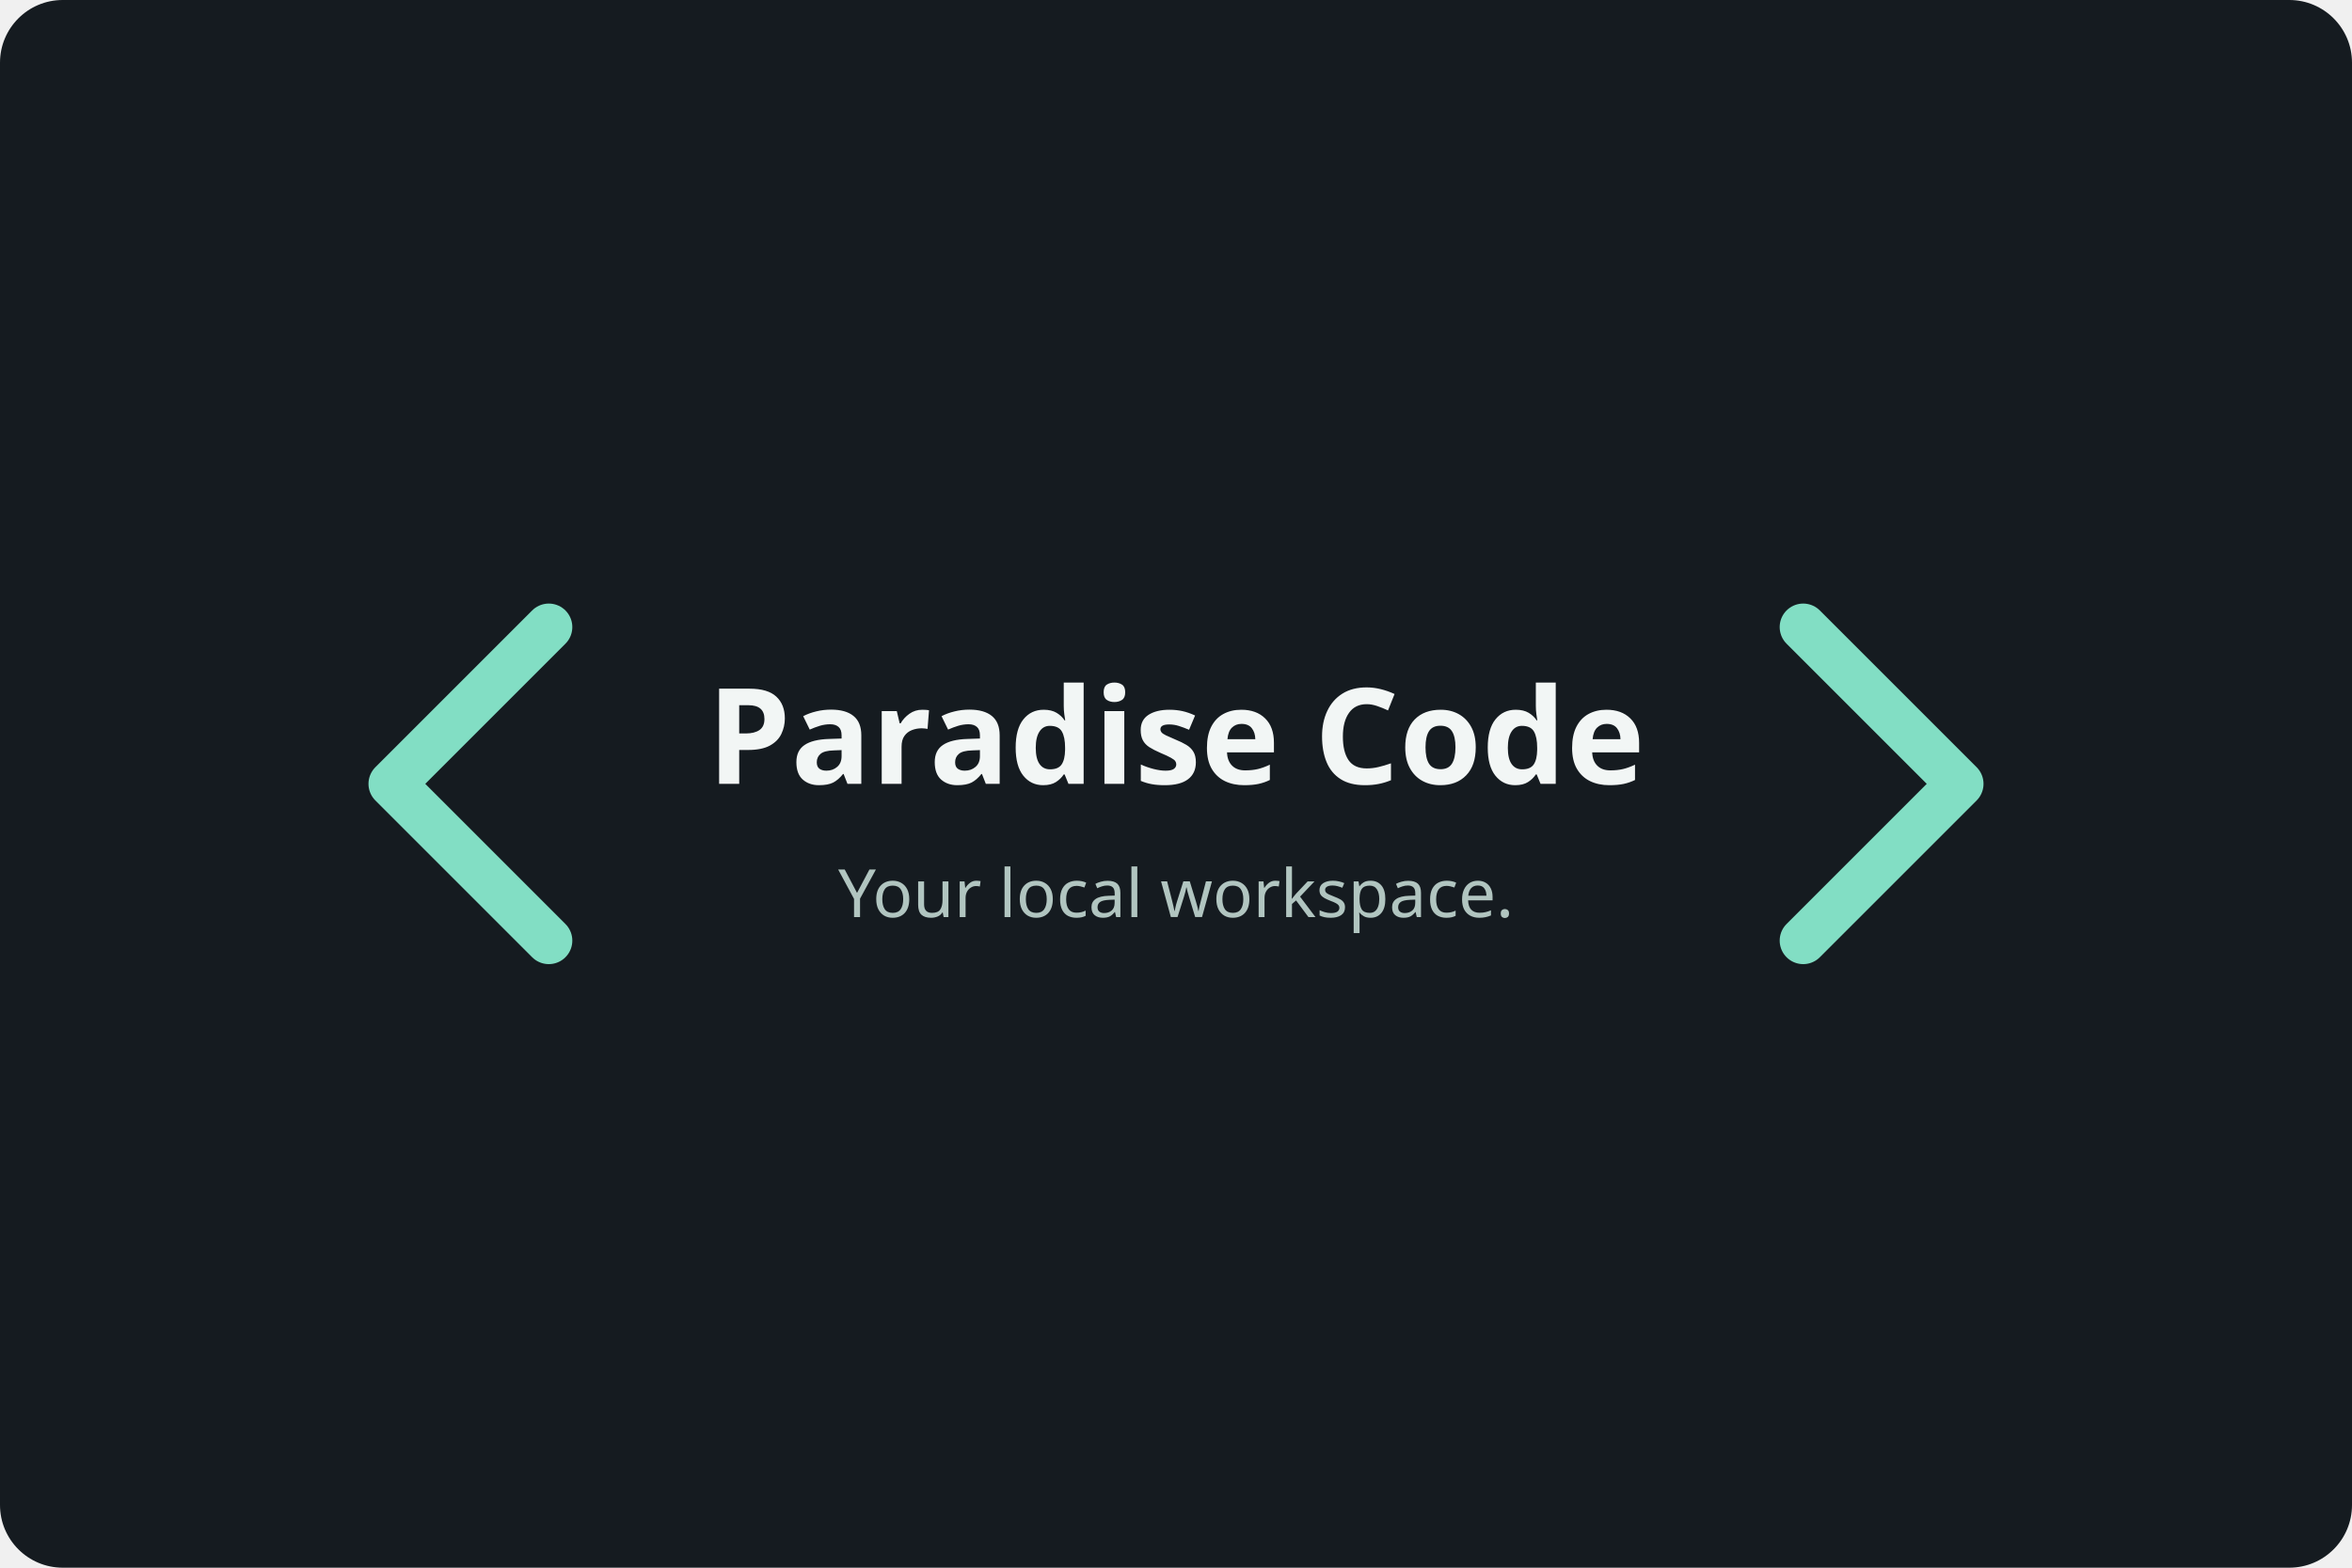
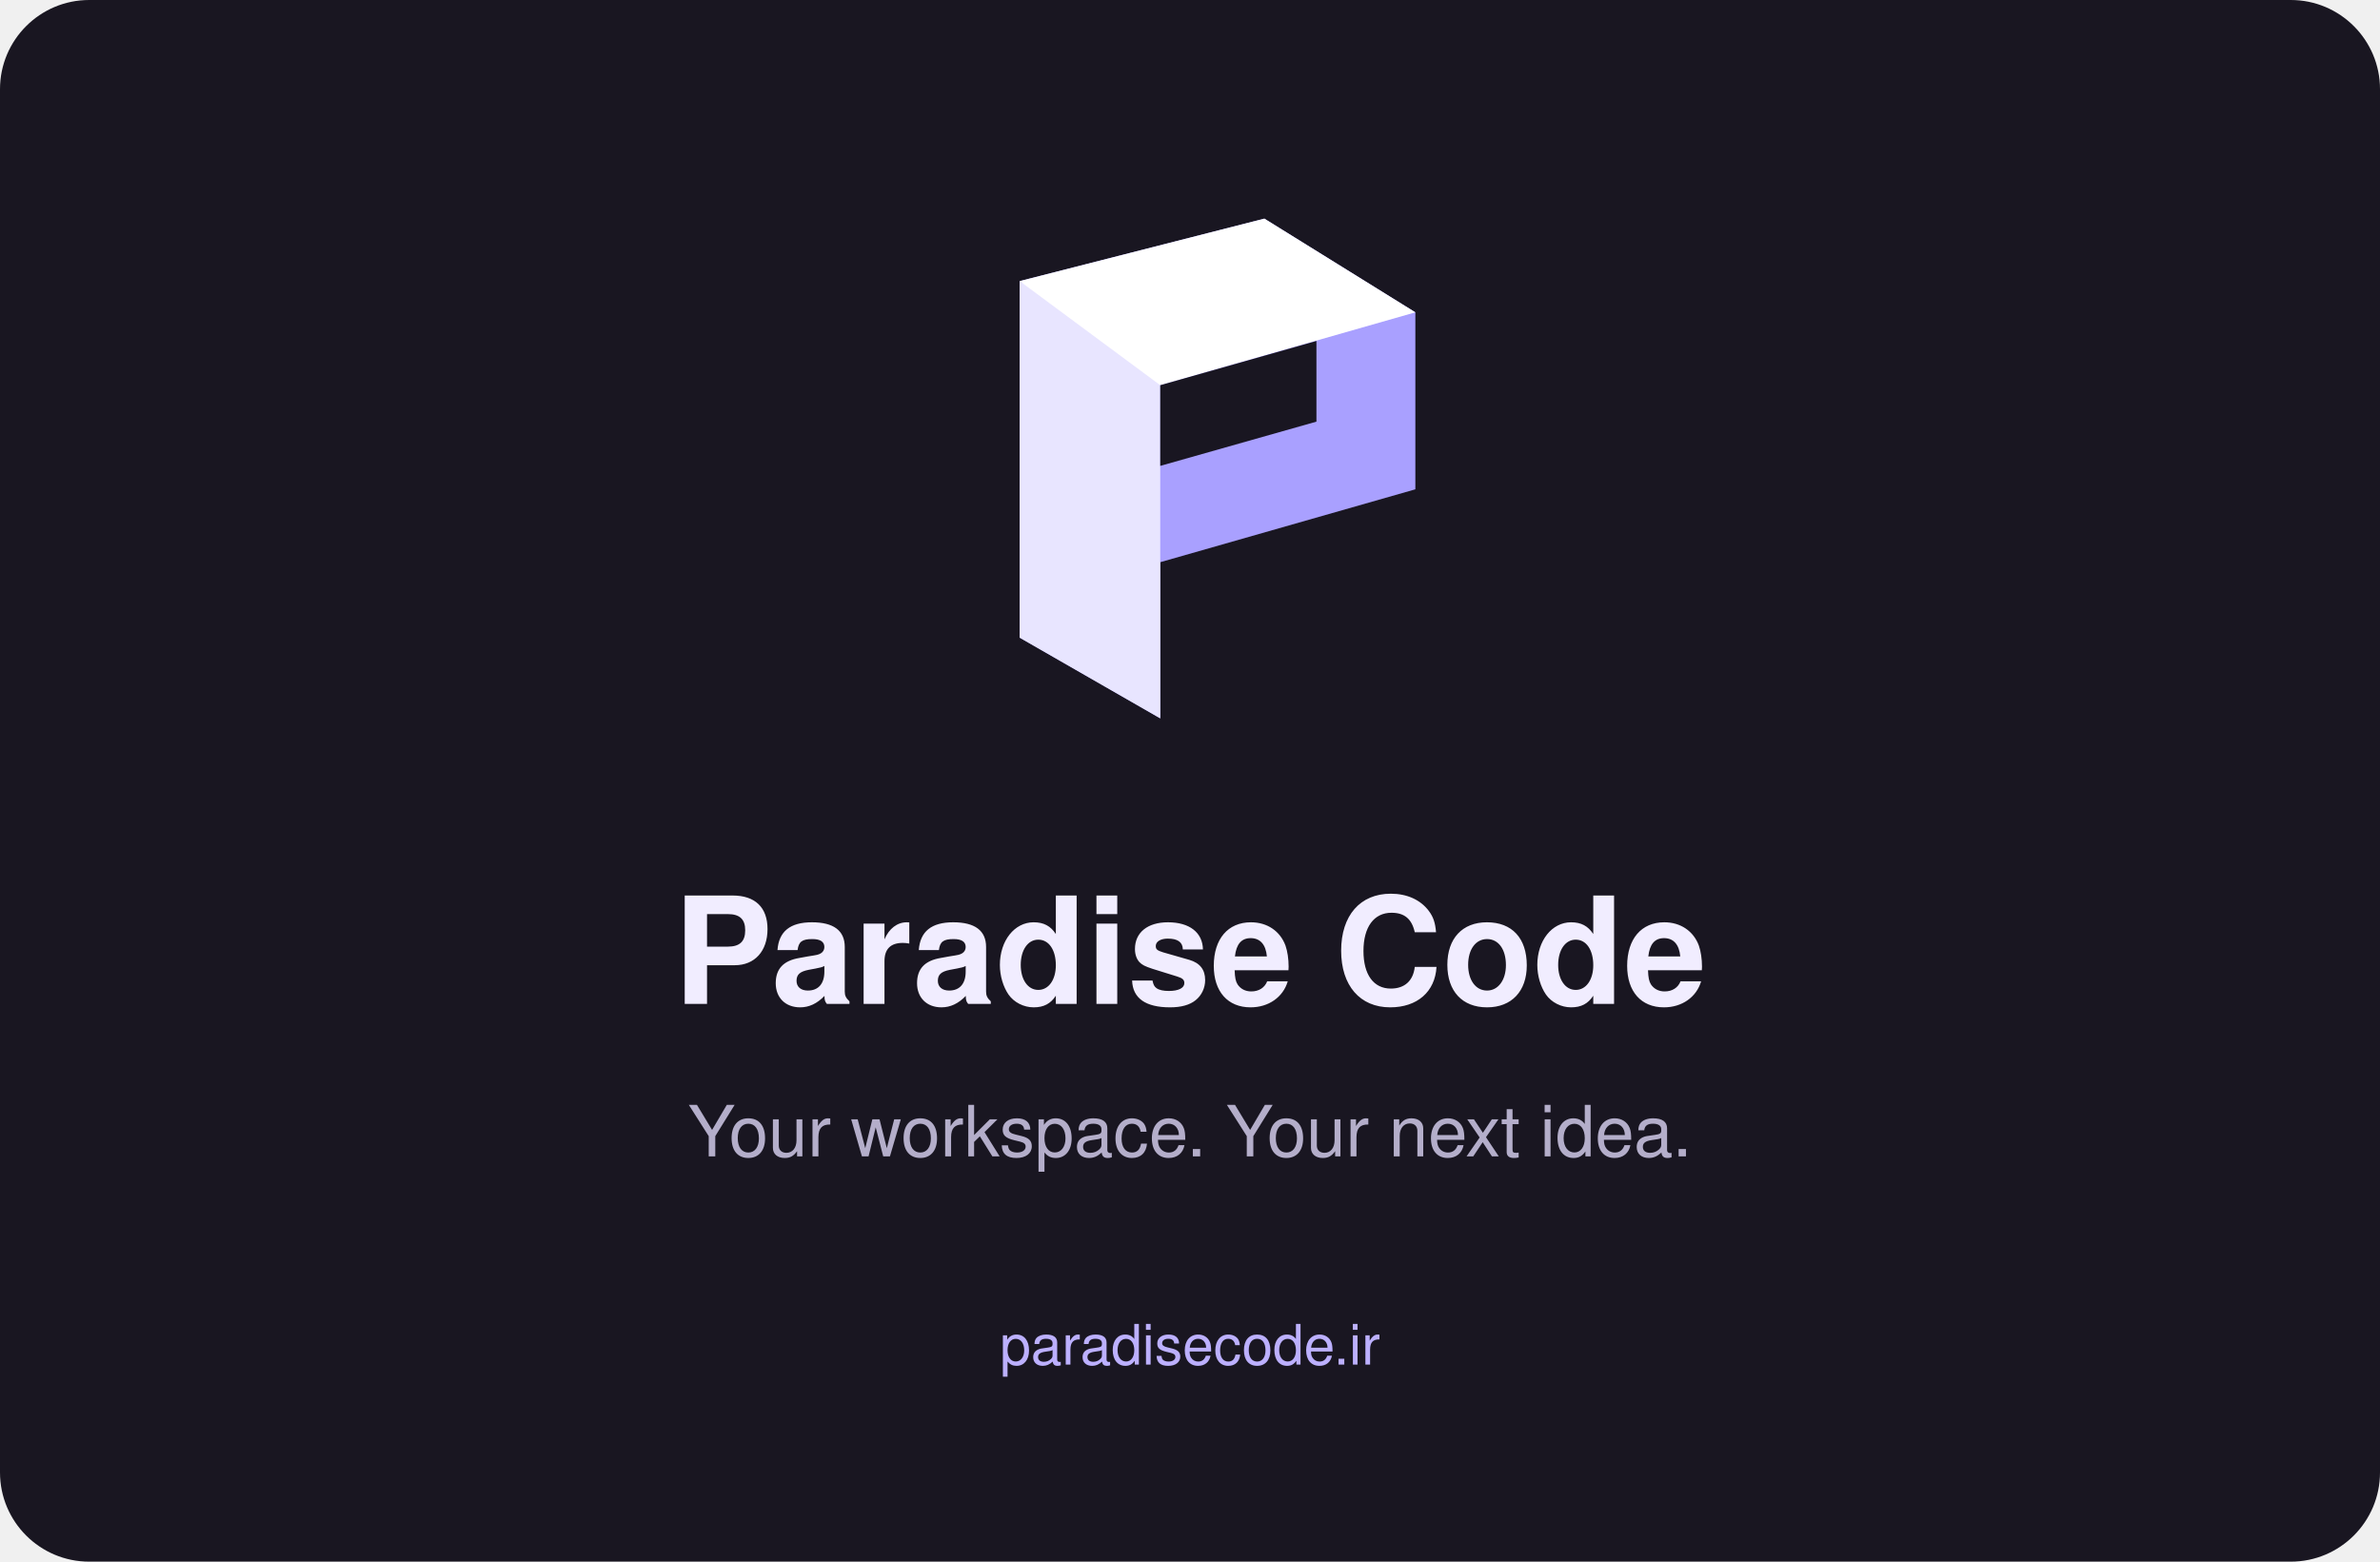
- <svg xmlns="http://www.w3.org/2000/svg" width="600" height="400" viewBox="0 0 600 400">
-   <rect width="600" height="400" rx="16" fill="#151b20" />
-   <path d="m140 160-40 40 40 40m320-80 40 40-40 40" fill="none" stroke="#82dec4" stroke-width="12" stroke-linecap="round" stroke-linejoin="round" />
-   <text x="300" y="200" fill="#f2f6f5" text-anchor="middle" font-family="system-ui,sans-serif" font-size="34" font-weight="600">Paradise Code</text>
-   <text x="300" y="234" fill="#b1c5c0" text-anchor="middle" font-family="system-ui,sans-serif" font-size="17">Your local workspace.</text>
+ <svg xmlns="http://www.w3.org/2000/svg" width="640" height="420" viewBox="0 0 640 420">
+   <rect width="640" height="420" rx="24" fill="#191621" />
+   <g transform="translate(235 35) scale(.7)">
+     <path d="M56 58 150 34 208 70v68l-98 28v60l-54-31V58Z" fill="#a9a0ff" />
+     <path d="m56 58 54 32v136l-54-31V58Z" fill="#e8e5ff" />
+     <path d="m56 58 94-24 58 36-98 28-54-40Z" fill="#fff" />
+     <path d="m110 98 60-17v31l-60 17V98Z" fill="#191621" />
+   </g>
+   <text x="320" y="270" text-anchor="middle" font-family="-apple-system,Helvetica,sans-serif" font-weight="600" font-size="40" fill="#f1edff">Paradise Code</text>
+   <text x="320" y="311" text-anchor="middle" font-family="-apple-system,Helvetica,sans-serif" font-size="19" fill="#b4aeca">Your workspace. Your next idea.</text>
+   <text x="320" y="367" text-anchor="middle" font-family="-apple-system,Helvetica,sans-serif" font-size="15" fill="#bcb0ff">paradisecode.ir</text>
</svg>
